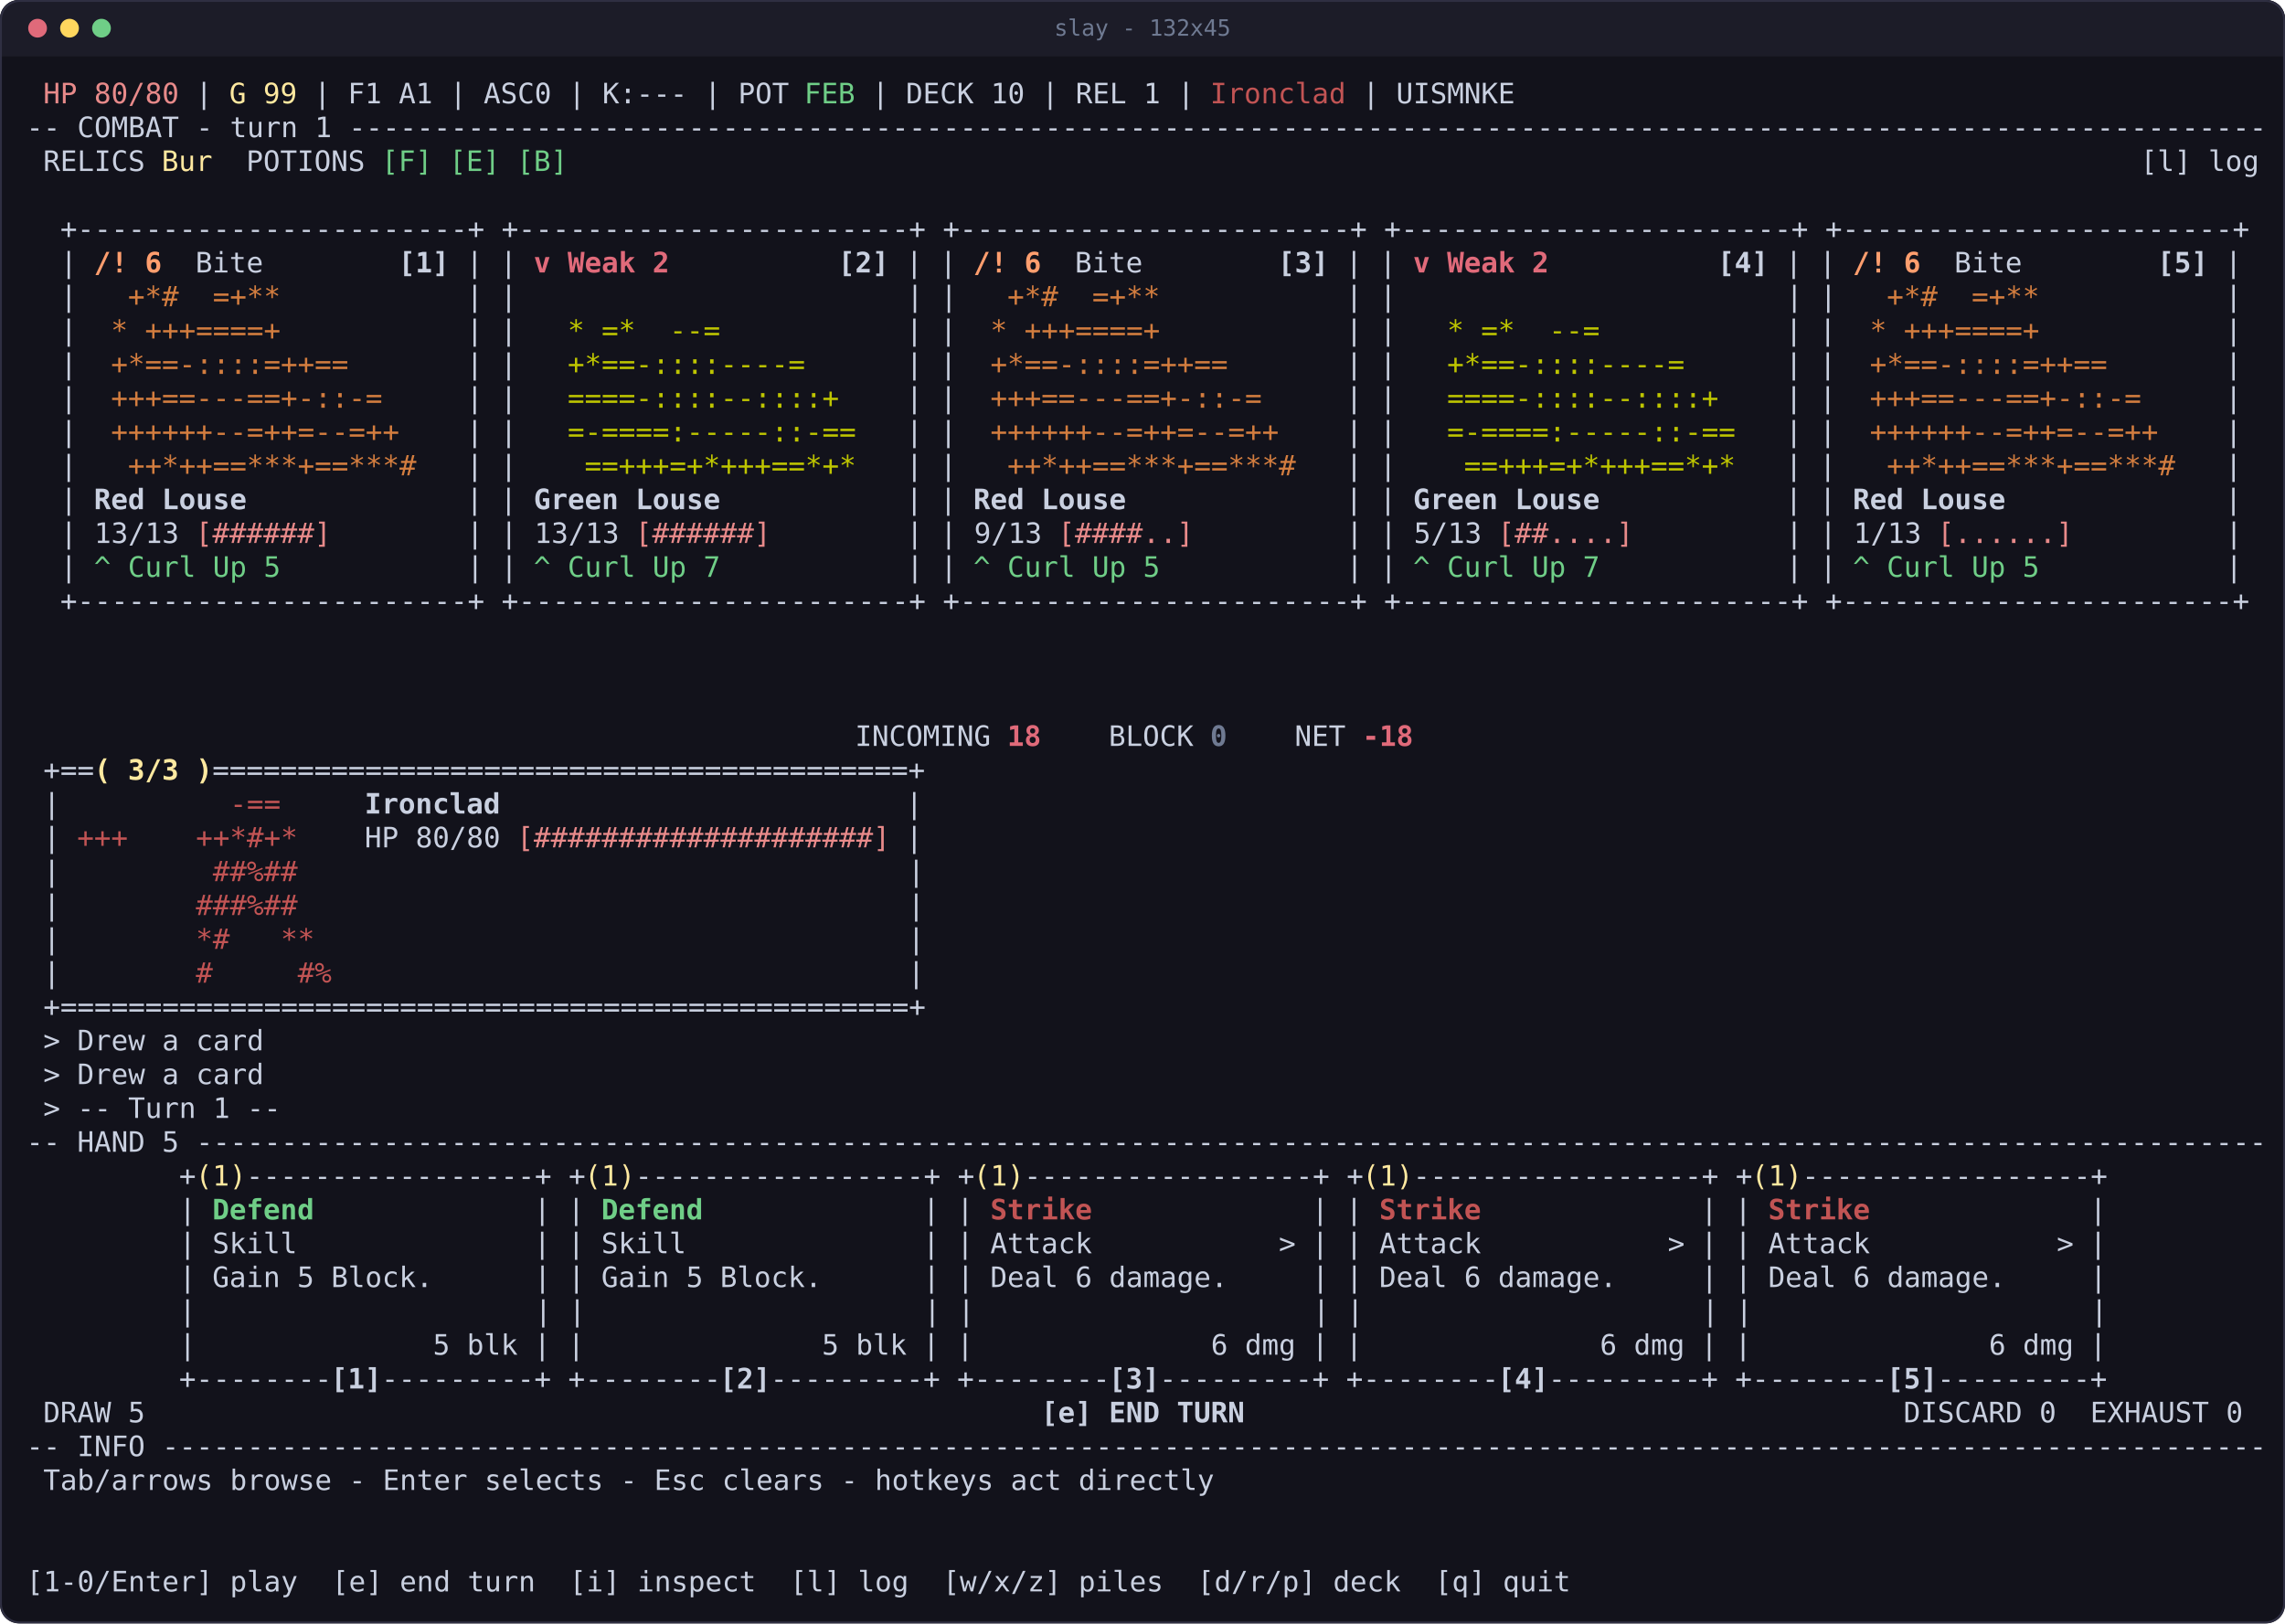
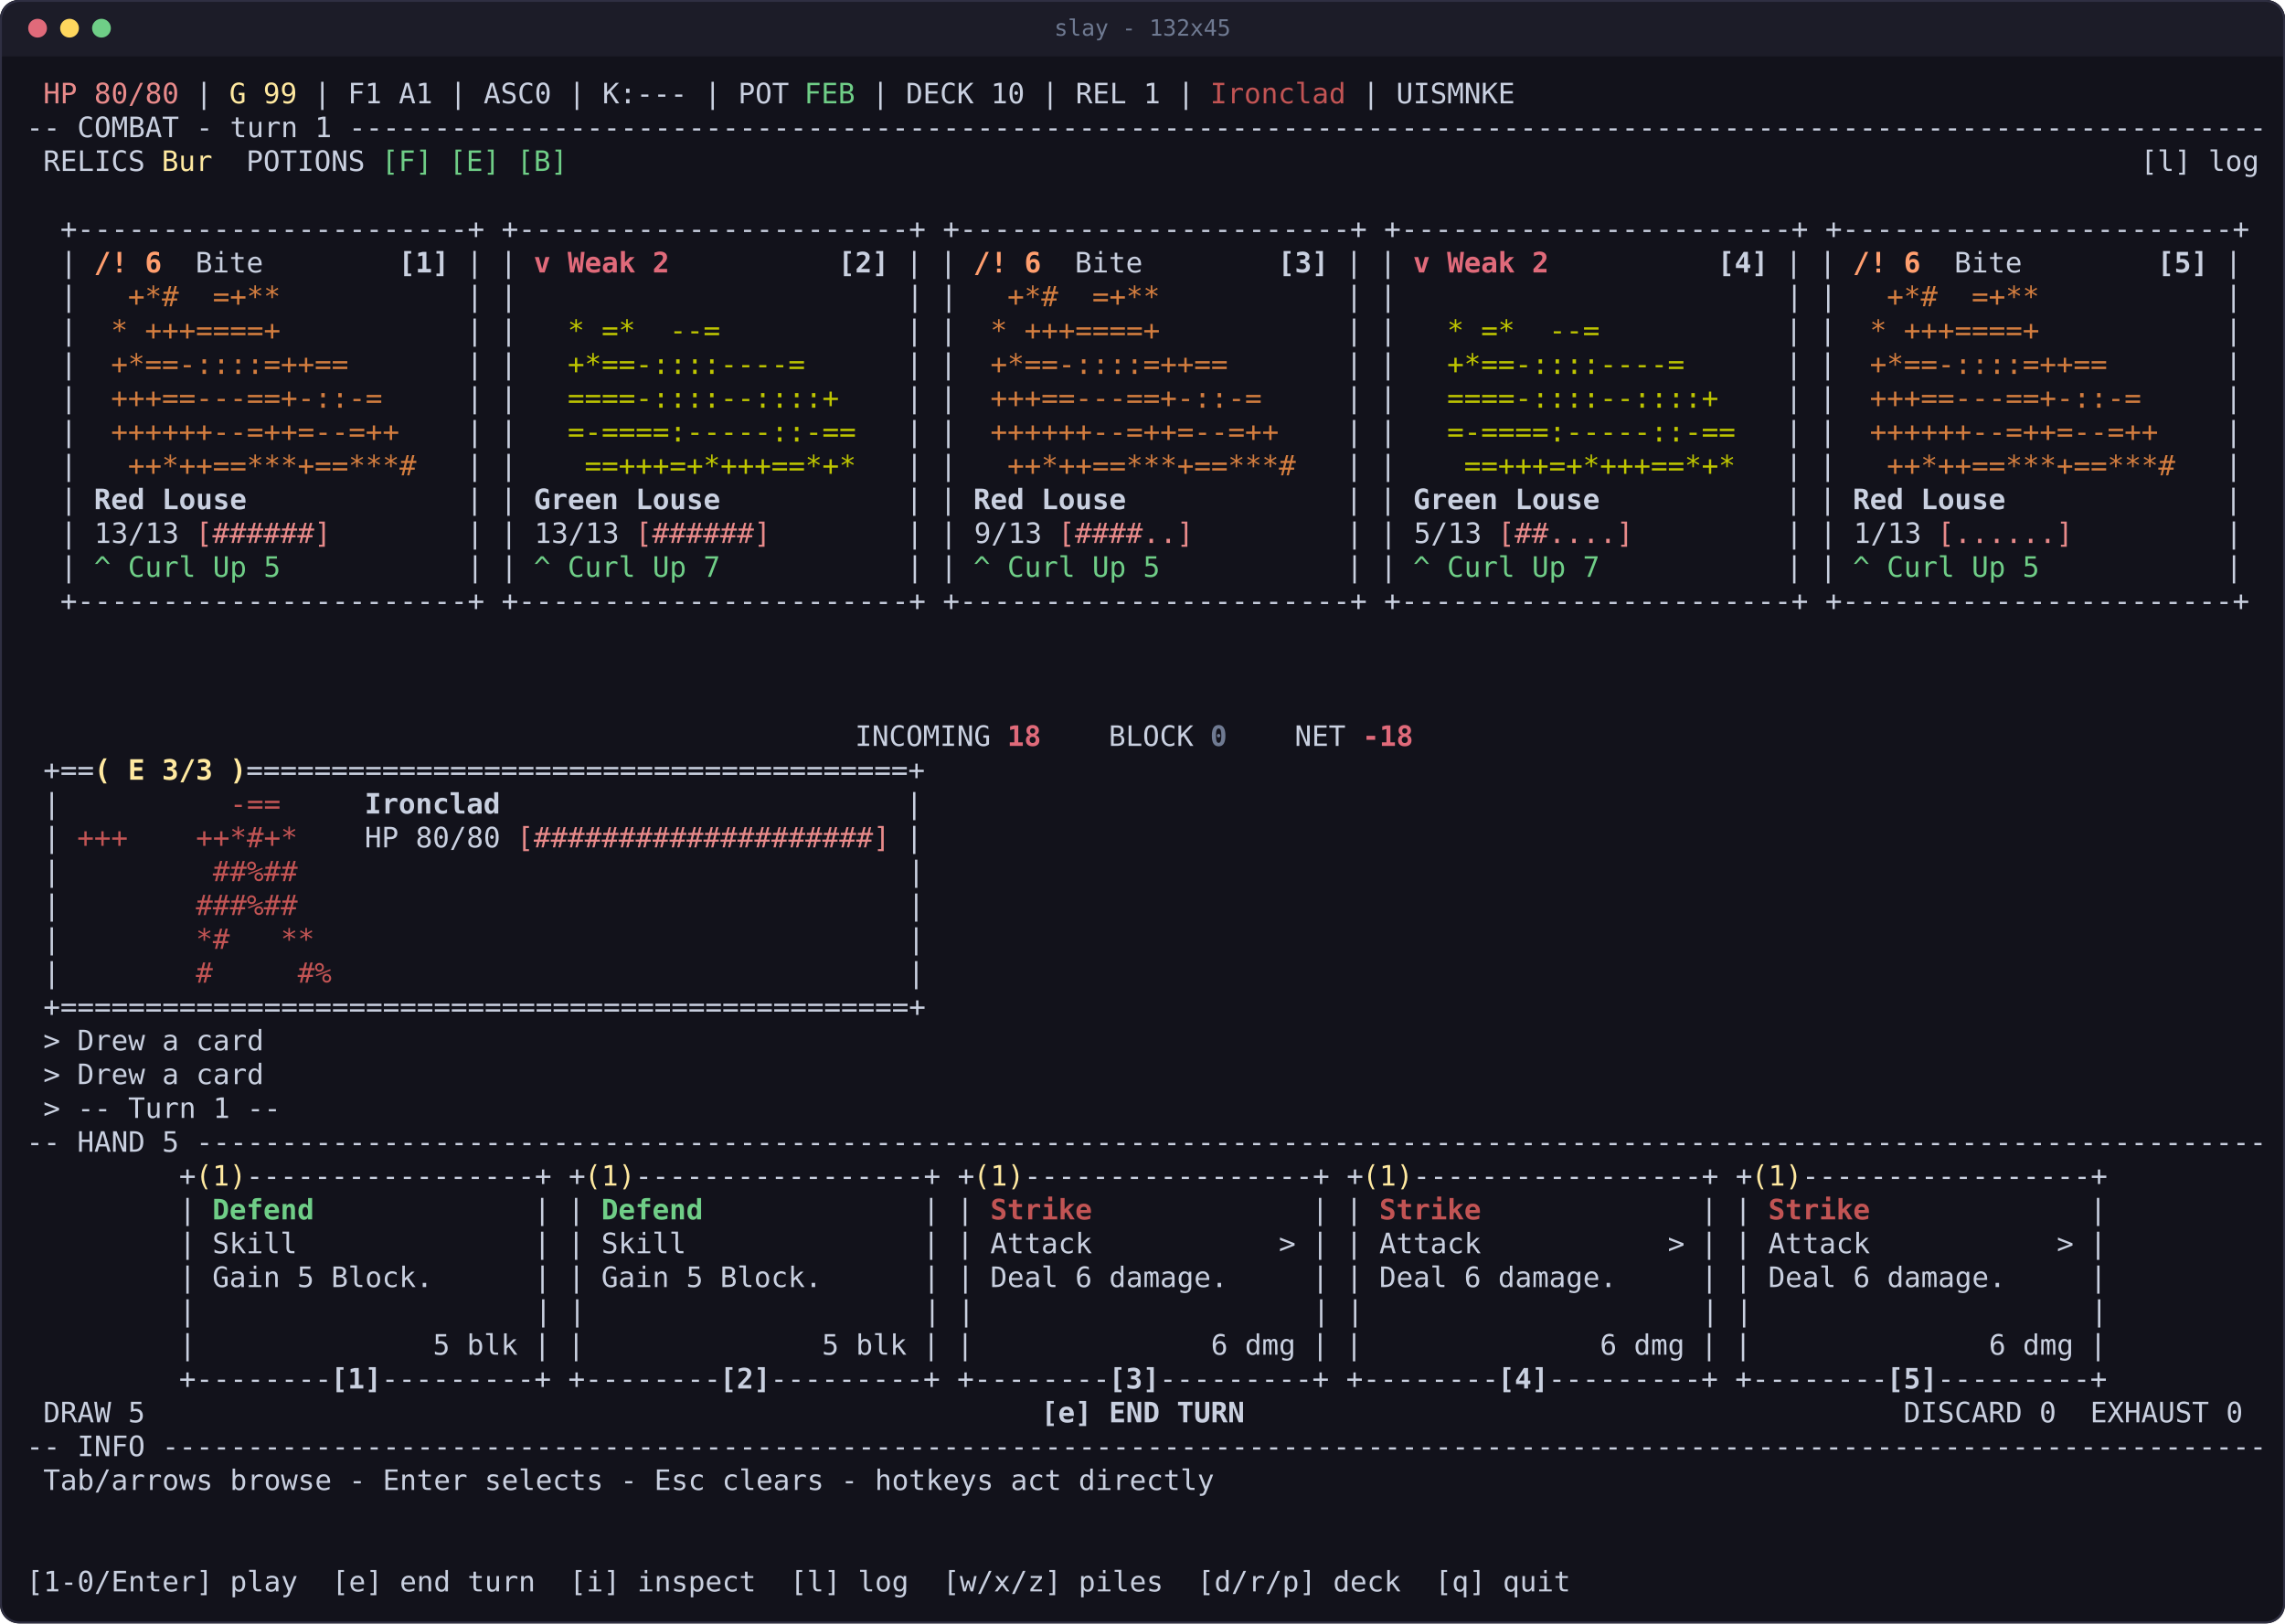
<svg xmlns="http://www.w3.org/2000/svg" width="1216" height="864" viewBox="0 0 1216 864" font-family="ui-monospace,SFMono-Regular,Menlo,Consolas,'DejaVu Sans Mono',monospace" font-size="15">
  <rect width="1216" height="864" rx="10" fill="#12121b" />
  <path d="M0 10a10 10 0 0 1 10-10h1196a10 10 0 0 1 10 10v20H0z" fill="#1c1c28" />
  <circle cx="20" cy="15" r="5" fill="#e06a7a" />
  <circle cx="37" cy="15" r="5" fill="#ffd75e" />
  <circle cx="54" cy="15" r="5" fill="#6fce87" />
  <text x="608" y="19" fill="#6f7a92" font-size="12" text-anchor="middle">slay - 132x45</text>
  <rect x="0.5" y="0.5" width="1215" height="863" rx="10" fill="none" stroke="#2f2f42" />
  <text y="55" xml:space="preserve">
    <tspan x="23" textLength="72" lengthAdjust="spacingAndGlyphs" fill="#e88a8a">HP 80/80</tspan>
    <tspan x="95" textLength="27" lengthAdjust="spacingAndGlyphs" fill="#c9d0e0"> | </tspan>
    <tspan x="122" textLength="36" lengthAdjust="spacingAndGlyphs" fill="#ffe9a0">G 99</tspan>
    <tspan x="158" textLength="270" lengthAdjust="spacingAndGlyphs" fill="#c9d0e0"> | F1 A1 | ASC0 | K:--- | POT </tspan>
    <tspan x="428" textLength="9" lengthAdjust="spacingAndGlyphs" fill="#6fce87">F</tspan>
    <tspan x="437" textLength="9" lengthAdjust="spacingAndGlyphs" fill="#6fce87">E</tspan>
    <tspan x="446" textLength="9" lengthAdjust="spacingAndGlyphs" fill="#6fce87">B</tspan>
    <tspan x="455" textLength="189" lengthAdjust="spacingAndGlyphs" fill="#c9d0e0"> | DECK 10 | REL 1 | </tspan>
    <tspan x="644" textLength="72" lengthAdjust="spacingAndGlyphs" fill="#c25454">Ironclad</tspan>
    <tspan x="716" textLength="27" lengthAdjust="spacingAndGlyphs" fill="#c9d0e0"> | </tspan>
    <tspan x="743" textLength="63" lengthAdjust="spacingAndGlyphs" fill="#c9d0e0" opacity="0.55">UISMNKE</tspan>
  </text>
  <text y="73" xml:space="preserve">
    <tspan x="14" textLength="1188" lengthAdjust="spacingAndGlyphs" fill="#c9d0e0" opacity="0.55">-- COMBAT - turn 1 -----------------------------------------------------------------------------------------------------------------</tspan>
  </text>
  <text y="91" xml:space="preserve">
    <tspan x="23" textLength="54" lengthAdjust="spacingAndGlyphs" fill="#c9d0e0" opacity="0.55">RELICS</tspan>
    <tspan x="86" textLength="27" lengthAdjust="spacingAndGlyphs" fill="#ffe9a0">Bur</tspan>
    <tspan x="122" textLength="72" lengthAdjust="spacingAndGlyphs" fill="#c9d0e0" opacity="0.55"> POTIONS</tspan>
    <tspan x="203" textLength="27" lengthAdjust="spacingAndGlyphs" fill="#6fce87">[F]</tspan>
    <tspan x="239" textLength="27" lengthAdjust="spacingAndGlyphs" fill="#6fce87">[E]</tspan>
    <tspan x="275" textLength="27" lengthAdjust="spacingAndGlyphs" fill="#6fce87">[B]</tspan>
    <tspan x="1121" textLength="81" lengthAdjust="spacingAndGlyphs" fill="#c9d0e0" opacity="0.55">  [l] log</tspan>
  </text>
  <text y="127" xml:space="preserve">
    <tspan x="14" textLength="1188" lengthAdjust="spacingAndGlyphs" fill="#c9d0e0">  +-----------------------+ +-----------------------+ +-----------------------+ +-----------------------+ +-----------------------+ </tspan>
  </text>
  <text y="145" xml:space="preserve">
    <tspan x="14" textLength="36" lengthAdjust="spacingAndGlyphs" fill="#c9d0e0">  | </tspan>
    <tspan x="50" textLength="36" lengthAdjust="spacingAndGlyphs" fill="#ff9e6e" font-weight="bold">/! 6</tspan>
    <tspan x="104" textLength="36" lengthAdjust="spacingAndGlyphs" fill="#c9d0e0" opacity="0.55">Bite</tspan>
    <tspan x="212" textLength="27" lengthAdjust="spacingAndGlyphs" fill="#c9d0e0" font-weight="bold">[1]</tspan>
    <tspan x="239" textLength="45" lengthAdjust="spacingAndGlyphs" fill="#c9d0e0"> | | </tspan>
    <tspan x="284" textLength="72" lengthAdjust="spacingAndGlyphs" fill="#e06a7a" font-weight="bold">v Weak 2</tspan>
    <tspan x="446" textLength="27" lengthAdjust="spacingAndGlyphs" fill="#c9d0e0" font-weight="bold">[2]</tspan>
    <tspan x="473" textLength="45" lengthAdjust="spacingAndGlyphs" fill="#c9d0e0"> | | </tspan>
    <tspan x="518" textLength="36" lengthAdjust="spacingAndGlyphs" fill="#ff9e6e" font-weight="bold">/! 6</tspan>
    <tspan x="572" textLength="36" lengthAdjust="spacingAndGlyphs" fill="#c9d0e0" opacity="0.55">Bite</tspan>
    <tspan x="680" textLength="27" lengthAdjust="spacingAndGlyphs" fill="#c9d0e0" font-weight="bold">[3]</tspan>
    <tspan x="707" textLength="45" lengthAdjust="spacingAndGlyphs" fill="#c9d0e0"> | | </tspan>
    <tspan x="752" textLength="72" lengthAdjust="spacingAndGlyphs" fill="#e06a7a" font-weight="bold">v Weak 2</tspan>
    <tspan x="914" textLength="27" lengthAdjust="spacingAndGlyphs" fill="#c9d0e0" font-weight="bold">[4]</tspan>
    <tspan x="941" textLength="45" lengthAdjust="spacingAndGlyphs" fill="#c9d0e0"> | | </tspan>
    <tspan x="986" textLength="36" lengthAdjust="spacingAndGlyphs" fill="#ff9e6e" font-weight="bold">/! 6</tspan>
    <tspan x="1040" textLength="36" lengthAdjust="spacingAndGlyphs" fill="#c9d0e0" opacity="0.55">Bite</tspan>
    <tspan x="1148" textLength="27" lengthAdjust="spacingAndGlyphs" fill="#c9d0e0" font-weight="bold">[5]</tspan>
    <tspan x="1175" textLength="27" lengthAdjust="spacingAndGlyphs" fill="#c9d0e0"> | </tspan>
  </text>
  <text y="163" xml:space="preserve">
    <tspan x="14" textLength="36" lengthAdjust="spacingAndGlyphs" fill="#c9d0e0">  | </tspan>
    <tspan x="50" textLength="171" lengthAdjust="spacingAndGlyphs" fill="#d37d3f">  +*#  =+**        </tspan>
    <tspan x="221" textLength="63" lengthAdjust="spacingAndGlyphs" fill="#c9d0e0">   | | </tspan>
    <tspan x="374" textLength="144" lengthAdjust="spacingAndGlyphs" fill="#c9d0e0">            | | </tspan>
    <tspan x="518" textLength="171" lengthAdjust="spacingAndGlyphs" fill="#d37d3f">  +*#  =+**        </tspan>
    <tspan x="689" textLength="63" lengthAdjust="spacingAndGlyphs" fill="#c9d0e0">   | | </tspan>
    <tspan x="842" textLength="144" lengthAdjust="spacingAndGlyphs" fill="#c9d0e0">            | | </tspan>
    <tspan x="986" textLength="171" lengthAdjust="spacingAndGlyphs" fill="#d37d3f">  +*#  =+**        </tspan>
    <tspan x="1157" textLength="45" lengthAdjust="spacingAndGlyphs" fill="#c9d0e0">   | </tspan>
  </text>
  <text y="181" xml:space="preserve">
    <tspan x="14" textLength="36" lengthAdjust="spacingAndGlyphs" fill="#c9d0e0">  | </tspan>
    <tspan x="50" textLength="171" lengthAdjust="spacingAndGlyphs" fill="#d37d3f"> * +++====+        </tspan>
    <tspan x="221" textLength="63" lengthAdjust="spacingAndGlyphs" fill="#c9d0e0">   | | </tspan>
    <tspan x="284" textLength="171" lengthAdjust="spacingAndGlyphs" fill="#bec500">  * =*  --=        </tspan>
    <tspan x="455" textLength="63" lengthAdjust="spacingAndGlyphs" fill="#c9d0e0">   | | </tspan>
    <tspan x="518" textLength="171" lengthAdjust="spacingAndGlyphs" fill="#d37d3f"> * +++====+        </tspan>
    <tspan x="689" textLength="63" lengthAdjust="spacingAndGlyphs" fill="#c9d0e0">   | | </tspan>
    <tspan x="752" textLength="171" lengthAdjust="spacingAndGlyphs" fill="#bec500">  * =*  --=        </tspan>
    <tspan x="923" textLength="63" lengthAdjust="spacingAndGlyphs" fill="#c9d0e0">   | | </tspan>
    <tspan x="986" textLength="171" lengthAdjust="spacingAndGlyphs" fill="#d37d3f"> * +++====+        </tspan>
    <tspan x="1157" textLength="45" lengthAdjust="spacingAndGlyphs" fill="#c9d0e0">   | </tspan>
  </text>
  <text y="199" xml:space="preserve">
    <tspan x="14" textLength="36" lengthAdjust="spacingAndGlyphs" fill="#c9d0e0">  | </tspan>
    <tspan x="50" textLength="171" lengthAdjust="spacingAndGlyphs" fill="#d37d3f"> +*==-::::=++==    </tspan>
    <tspan x="221" textLength="63" lengthAdjust="spacingAndGlyphs" fill="#c9d0e0">   | | </tspan>
    <tspan x="284" textLength="171" lengthAdjust="spacingAndGlyphs" fill="#bec500">  +*==-::::----=   </tspan>
    <tspan x="455" textLength="63" lengthAdjust="spacingAndGlyphs" fill="#c9d0e0">   | | </tspan>
    <tspan x="518" textLength="171" lengthAdjust="spacingAndGlyphs" fill="#d37d3f"> +*==-::::=++==    </tspan>
    <tspan x="689" textLength="63" lengthAdjust="spacingAndGlyphs" fill="#c9d0e0">   | | </tspan>
    <tspan x="752" textLength="171" lengthAdjust="spacingAndGlyphs" fill="#bec500">  +*==-::::----=   </tspan>
    <tspan x="923" textLength="63" lengthAdjust="spacingAndGlyphs" fill="#c9d0e0">   | | </tspan>
    <tspan x="986" textLength="171" lengthAdjust="spacingAndGlyphs" fill="#d37d3f"> +*==-::::=++==    </tspan>
    <tspan x="1157" textLength="45" lengthAdjust="spacingAndGlyphs" fill="#c9d0e0">   | </tspan>
  </text>
  <text y="217" xml:space="preserve">
    <tspan x="14" textLength="36" lengthAdjust="spacingAndGlyphs" fill="#c9d0e0">  | </tspan>
    <tspan x="50" textLength="171" lengthAdjust="spacingAndGlyphs" fill="#d37d3f"> +++==---==+-::-=  </tspan>
    <tspan x="221" textLength="63" lengthAdjust="spacingAndGlyphs" fill="#c9d0e0">   | | </tspan>
    <tspan x="284" textLength="171" lengthAdjust="spacingAndGlyphs" fill="#bec500">  ====-::::--::::+ </tspan>
    <tspan x="455" textLength="63" lengthAdjust="spacingAndGlyphs" fill="#c9d0e0">   | | </tspan>
    <tspan x="518" textLength="171" lengthAdjust="spacingAndGlyphs" fill="#d37d3f"> +++==---==+-::-=  </tspan>
    <tspan x="689" textLength="63" lengthAdjust="spacingAndGlyphs" fill="#c9d0e0">   | | </tspan>
    <tspan x="752" textLength="171" lengthAdjust="spacingAndGlyphs" fill="#bec500">  ====-::::--::::+ </tspan>
    <tspan x="923" textLength="63" lengthAdjust="spacingAndGlyphs" fill="#c9d0e0">   | | </tspan>
    <tspan x="986" textLength="171" lengthAdjust="spacingAndGlyphs" fill="#d37d3f"> +++==---==+-::-=  </tspan>
    <tspan x="1157" textLength="45" lengthAdjust="spacingAndGlyphs" fill="#c9d0e0">   | </tspan>
  </text>
  <text y="235" xml:space="preserve">
    <tspan x="14" textLength="36" lengthAdjust="spacingAndGlyphs" fill="#c9d0e0">  | </tspan>
    <tspan x="50" textLength="171" lengthAdjust="spacingAndGlyphs" fill="#d37d3f"> ++++++--=++=--=++ </tspan>
    <tspan x="221" textLength="63" lengthAdjust="spacingAndGlyphs" fill="#c9d0e0">   | | </tspan>
    <tspan x="284" textLength="171" lengthAdjust="spacingAndGlyphs" fill="#bec500">  =-====:-----::-==</tspan>
    <tspan x="455" textLength="63" lengthAdjust="spacingAndGlyphs" fill="#c9d0e0">   | | </tspan>
    <tspan x="518" textLength="171" lengthAdjust="spacingAndGlyphs" fill="#d37d3f"> ++++++--=++=--=++ </tspan>
    <tspan x="689" textLength="63" lengthAdjust="spacingAndGlyphs" fill="#c9d0e0">   | | </tspan>
    <tspan x="752" textLength="171" lengthAdjust="spacingAndGlyphs" fill="#bec500">  =-====:-----::-==</tspan>
    <tspan x="923" textLength="63" lengthAdjust="spacingAndGlyphs" fill="#c9d0e0">   | | </tspan>
    <tspan x="986" textLength="171" lengthAdjust="spacingAndGlyphs" fill="#d37d3f"> ++++++--=++=--=++ </tspan>
    <tspan x="1157" textLength="45" lengthAdjust="spacingAndGlyphs" fill="#c9d0e0">   | </tspan>
  </text>
  <text y="253" xml:space="preserve">
    <tspan x="14" textLength="36" lengthAdjust="spacingAndGlyphs" fill="#c9d0e0">  | </tspan>
    <tspan x="50" textLength="171" lengthAdjust="spacingAndGlyphs" fill="#d37d3f">  ++*++==***+==***#</tspan>
    <tspan x="221" textLength="63" lengthAdjust="spacingAndGlyphs" fill="#c9d0e0">   | | </tspan>
    <tspan x="284" textLength="171" lengthAdjust="spacingAndGlyphs" fill="#bec500">   ==+++=+*+++==*+*</tspan>
    <tspan x="455" textLength="63" lengthAdjust="spacingAndGlyphs" fill="#c9d0e0">   | | </tspan>
    <tspan x="518" textLength="171" lengthAdjust="spacingAndGlyphs" fill="#d37d3f">  ++*++==***+==***#</tspan>
    <tspan x="689" textLength="63" lengthAdjust="spacingAndGlyphs" fill="#c9d0e0">   | | </tspan>
    <tspan x="752" textLength="171" lengthAdjust="spacingAndGlyphs" fill="#bec500">   ==+++=+*+++==*+*</tspan>
    <tspan x="923" textLength="63" lengthAdjust="spacingAndGlyphs" fill="#c9d0e0">   | | </tspan>
    <tspan x="986" textLength="171" lengthAdjust="spacingAndGlyphs" fill="#d37d3f">  ++*++==***+==***#</tspan>
    <tspan x="1157" textLength="45" lengthAdjust="spacingAndGlyphs" fill="#c9d0e0">   | </tspan>
  </text>
  <text y="271" xml:space="preserve">
    <tspan x="14" textLength="36" lengthAdjust="spacingAndGlyphs" fill="#c9d0e0">  | </tspan>
    <tspan x="50" textLength="189" lengthAdjust="spacingAndGlyphs" fill="#c9d0e0" font-weight="bold">Red Louse            </tspan>
    <tspan x="239" textLength="45" lengthAdjust="spacingAndGlyphs" fill="#c9d0e0"> | | </tspan>
    <tspan x="284" textLength="189" lengthAdjust="spacingAndGlyphs" fill="#c9d0e0" font-weight="bold">Green Louse          </tspan>
    <tspan x="473" textLength="45" lengthAdjust="spacingAndGlyphs" fill="#c9d0e0"> | | </tspan>
    <tspan x="518" textLength="189" lengthAdjust="spacingAndGlyphs" fill="#c9d0e0" font-weight="bold">Red Louse            </tspan>
    <tspan x="707" textLength="45" lengthAdjust="spacingAndGlyphs" fill="#c9d0e0"> | | </tspan>
    <tspan x="752" textLength="189" lengthAdjust="spacingAndGlyphs" fill="#c9d0e0" font-weight="bold">Green Louse          </tspan>
    <tspan x="941" textLength="45" lengthAdjust="spacingAndGlyphs" fill="#c9d0e0"> | | </tspan>
    <tspan x="986" textLength="189" lengthAdjust="spacingAndGlyphs" fill="#c9d0e0" font-weight="bold">Red Louse            </tspan>
    <tspan x="1175" textLength="27" lengthAdjust="spacingAndGlyphs" fill="#c9d0e0"> | </tspan>
  </text>
  <text y="289" xml:space="preserve">
    <tspan x="14" textLength="90" lengthAdjust="spacingAndGlyphs" fill="#c9d0e0">  | 13/13 </tspan>
    <tspan x="104" textLength="72" lengthAdjust="spacingAndGlyphs" fill="#e88a8a">[######]</tspan>
    <tspan x="176" textLength="162" lengthAdjust="spacingAndGlyphs" fill="#c9d0e0">        | | 13/13 </tspan>
    <tspan x="338" textLength="72" lengthAdjust="spacingAndGlyphs" fill="#e88a8a">[######]</tspan>
    <tspan x="410" textLength="153" lengthAdjust="spacingAndGlyphs" fill="#c9d0e0">        | | 9/13 </tspan>
    <tspan x="563" textLength="72" lengthAdjust="spacingAndGlyphs" fill="#e88a8a">[####..]</tspan>
    <tspan x="635" textLength="162" lengthAdjust="spacingAndGlyphs" fill="#c9d0e0">         | | 5/13 </tspan>
    <tspan x="797" textLength="72" lengthAdjust="spacingAndGlyphs" fill="#e88a8a">[##....]</tspan>
    <tspan x="869" textLength="162" lengthAdjust="spacingAndGlyphs" fill="#c9d0e0">         | | 1/13 </tspan>
    <tspan x="1031" textLength="72" lengthAdjust="spacingAndGlyphs" fill="#e88a8a">[......]</tspan>
    <tspan x="1103" textLength="99" lengthAdjust="spacingAndGlyphs" fill="#c9d0e0">         | </tspan>
  </text>
  <text y="307" xml:space="preserve">
    <tspan x="14" textLength="36" lengthAdjust="spacingAndGlyphs" fill="#c9d0e0">  | </tspan>
    <tspan x="50" textLength="99" lengthAdjust="spacingAndGlyphs" fill="#6fce87">^ Curl Up 5</tspan>
    <tspan x="149" textLength="135" lengthAdjust="spacingAndGlyphs" fill="#c9d0e0">           | | </tspan>
    <tspan x="284" textLength="99" lengthAdjust="spacingAndGlyphs" fill="#6fce87">^ Curl Up 7</tspan>
    <tspan x="383" textLength="135" lengthAdjust="spacingAndGlyphs" fill="#c9d0e0">           | | </tspan>
    <tspan x="518" textLength="99" lengthAdjust="spacingAndGlyphs" fill="#6fce87">^ Curl Up 5</tspan>
    <tspan x="617" textLength="135" lengthAdjust="spacingAndGlyphs" fill="#c9d0e0">           | | </tspan>
    <tspan x="752" textLength="99" lengthAdjust="spacingAndGlyphs" fill="#6fce87">^ Curl Up 7</tspan>
    <tspan x="851" textLength="135" lengthAdjust="spacingAndGlyphs" fill="#c9d0e0">           | | </tspan>
    <tspan x="986" textLength="99" lengthAdjust="spacingAndGlyphs" fill="#6fce87">^ Curl Up 5</tspan>
    <tspan x="1085" textLength="117" lengthAdjust="spacingAndGlyphs" fill="#c9d0e0">           | </tspan>
  </text>
  <text y="325" xml:space="preserve">
    <tspan x="14" textLength="1188" lengthAdjust="spacingAndGlyphs" fill="#c9d0e0">  +-----------------------+ +-----------------------+ +-----------------------+ +-----------------------+ +-----------------------+ </tspan>
  </text>
  <text y="397" xml:space="preserve">
    <tspan x="455" textLength="72" lengthAdjust="spacingAndGlyphs" fill="#c9d0e0" opacity="0.55">INCOMING</tspan>
    <tspan x="536" textLength="18" lengthAdjust="spacingAndGlyphs" fill="#e06a7a" font-weight="bold">18</tspan>
    <tspan x="590" textLength="45" lengthAdjust="spacingAndGlyphs" fill="#c9d0e0" opacity="0.55">BLOCK</tspan>
    <tspan x="644" textLength="9" lengthAdjust="spacingAndGlyphs" fill="#6f7a92" font-weight="bold">0</tspan>
    <tspan x="689" textLength="27" lengthAdjust="spacingAndGlyphs" fill="#c9d0e0" opacity="0.55">NET</tspan>
    <tspan x="725" textLength="27" lengthAdjust="spacingAndGlyphs" fill="#e06a7a" font-weight="bold">-18</tspan>
  </text>
  <text y="415" xml:space="preserve">
    <tspan x="14" textLength="36" lengthAdjust="spacingAndGlyphs" fill="#c9d0e0"> +==</tspan>
-     <tspan x="50" textLength="63" lengthAdjust="spacingAndGlyphs" fill="#ffe9a0" font-weight="bold">( 3/3 )</tspan>
-     <tspan x="113" textLength="1089" lengthAdjust="spacingAndGlyphs" fill="#c9d0e0">=========================================+                                                                               </tspan>
+     <tspan x="50" textLength="81" lengthAdjust="spacingAndGlyphs" fill="#ffe9a0" font-weight="bold">( E 3/3 )</tspan>
+     <tspan x="131" textLength="1071" lengthAdjust="spacingAndGlyphs" fill="#c9d0e0">=======================================+                                                                               </tspan>
  </text>
  <text y="433" xml:space="preserve">
    <tspan x="14" textLength="27" lengthAdjust="spacingAndGlyphs" fill="#c9d0e0"> | </tspan>
    <tspan x="41" textLength="135" lengthAdjust="spacingAndGlyphs" fill="#c25454">         -==   </tspan>
    <tspan x="194" textLength="279" lengthAdjust="spacingAndGlyphs" fill="#c9d0e0" font-weight="bold">Ironclad                       </tspan>
    <tspan x="473" textLength="729" lengthAdjust="spacingAndGlyphs" fill="#c9d0e0"> |                                                                               </tspan>
  </text>
  <text y="451" xml:space="preserve">
    <tspan x="14" textLength="27" lengthAdjust="spacingAndGlyphs" fill="#c9d0e0"> | </tspan>
    <tspan x="41" textLength="135" lengthAdjust="spacingAndGlyphs" fill="#c25454">+++    ++*#+*  </tspan>
    <tspan x="176" textLength="99" lengthAdjust="spacingAndGlyphs" fill="#c9d0e0">  HP 80/80 </tspan>
    <tspan x="275" textLength="198" lengthAdjust="spacingAndGlyphs" fill="#e88a8a">[####################]</tspan>
    <tspan x="473" textLength="729" lengthAdjust="spacingAndGlyphs" fill="#c9d0e0"> |                                                                               </tspan>
  </text>
  <text y="469" xml:space="preserve">
    <tspan x="14" textLength="27" lengthAdjust="spacingAndGlyphs" fill="#c9d0e0"> | </tspan>
    <tspan x="41" textLength="135" lengthAdjust="spacingAndGlyphs" fill="#c25454">        ##%##  </tspan>
    <tspan x="176" textLength="1026" lengthAdjust="spacingAndGlyphs" fill="#c9d0e0">                                  |                                                                               </tspan>
  </text>
  <text y="487" xml:space="preserve">
    <tspan x="14" textLength="27" lengthAdjust="spacingAndGlyphs" fill="#c9d0e0"> | </tspan>
    <tspan x="41" textLength="135" lengthAdjust="spacingAndGlyphs" fill="#c25454">       ###%##  </tspan>
    <tspan x="176" textLength="1026" lengthAdjust="spacingAndGlyphs" fill="#c9d0e0">                                  |                                                                               </tspan>
  </text>
  <text y="505" xml:space="preserve">
    <tspan x="14" textLength="27" lengthAdjust="spacingAndGlyphs" fill="#c9d0e0"> | </tspan>
    <tspan x="41" textLength="135" lengthAdjust="spacingAndGlyphs" fill="#c25454">       *#   ** </tspan>
    <tspan x="176" textLength="1026" lengthAdjust="spacingAndGlyphs" fill="#c9d0e0">                                  |                                                                               </tspan>
  </text>
  <text y="523" xml:space="preserve">
    <tspan x="14" textLength="27" lengthAdjust="spacingAndGlyphs" fill="#c9d0e0"> | </tspan>
    <tspan x="41" textLength="135" lengthAdjust="spacingAndGlyphs" fill="#c25454">       #     #%</tspan>
    <tspan x="176" textLength="1026" lengthAdjust="spacingAndGlyphs" fill="#c9d0e0">                                  |                                                                               </tspan>
  </text>
  <text y="541" xml:space="preserve">
    <tspan x="14" textLength="1188" lengthAdjust="spacingAndGlyphs" fill="#c9d0e0"> +==================================================+                                                                               </tspan>
  </text>
  <text y="559" xml:space="preserve">
    <tspan x="14" textLength="126" lengthAdjust="spacingAndGlyphs" fill="#c9d0e0" opacity="0.55"> &gt; Drew a card</tspan>
  </text>
  <text y="577" xml:space="preserve">
    <tspan x="14" textLength="126" lengthAdjust="spacingAndGlyphs" fill="#c9d0e0" opacity="0.55"> &gt; Drew a card</tspan>
  </text>
  <text y="595" xml:space="preserve">
    <tspan x="14" textLength="135" lengthAdjust="spacingAndGlyphs" fill="#c9d0e0" opacity="0.55"> &gt; -- Turn 1 --</tspan>
  </text>
  <text y="613" xml:space="preserve">
    <tspan x="14" textLength="1188" lengthAdjust="spacingAndGlyphs" fill="#c9d0e0" opacity="0.55">-- HAND 5 --------------------------------------------------------------------------------------------------------------------------</tspan>
  </text>
  <text y="631" xml:space="preserve">
    <tspan x="14" textLength="90" lengthAdjust="spacingAndGlyphs" fill="#c9d0e0">         +</tspan>
    <tspan x="104" textLength="27" lengthAdjust="spacingAndGlyphs" fill="#ffe9a0">(1)</tspan>
    <tspan x="131" textLength="180" lengthAdjust="spacingAndGlyphs" fill="#c9d0e0">-----------------+ +</tspan>
    <tspan x="311" textLength="27" lengthAdjust="spacingAndGlyphs" fill="#ffe9a0">(1)</tspan>
    <tspan x="338" textLength="180" lengthAdjust="spacingAndGlyphs" fill="#c9d0e0">-----------------+ +</tspan>
    <tspan x="518" textLength="27" lengthAdjust="spacingAndGlyphs" fill="#ffe9a0">(1)</tspan>
    <tspan x="545" textLength="180" lengthAdjust="spacingAndGlyphs" fill="#c9d0e0">-----------------+ +</tspan>
    <tspan x="725" textLength="27" lengthAdjust="spacingAndGlyphs" fill="#ffe9a0">(1)</tspan>
    <tspan x="752" textLength="180" lengthAdjust="spacingAndGlyphs" fill="#c9d0e0">-----------------+ +</tspan>
    <tspan x="932" textLength="27" lengthAdjust="spacingAndGlyphs" fill="#ffe9a0">(1)</tspan>
    <tspan x="959" textLength="243" lengthAdjust="spacingAndGlyphs" fill="#c9d0e0">-----------------+         </tspan>
  </text>
  <text y="649" xml:space="preserve">
    <tspan x="14" textLength="99" lengthAdjust="spacingAndGlyphs" fill="#c9d0e0">         | </tspan>
    <tspan x="113" textLength="162" lengthAdjust="spacingAndGlyphs" fill="#6fce87" font-weight="bold">Defend            </tspan>
    <tspan x="275" textLength="45" lengthAdjust="spacingAndGlyphs" fill="#c9d0e0"> | | </tspan>
    <tspan x="320" textLength="162" lengthAdjust="spacingAndGlyphs" fill="#6fce87" font-weight="bold">Defend            </tspan>
    <tspan x="482" textLength="45" lengthAdjust="spacingAndGlyphs" fill="#c9d0e0"> | | </tspan>
    <tspan x="527" textLength="162" lengthAdjust="spacingAndGlyphs" fill="#c25454" font-weight="bold">Strike            </tspan>
    <tspan x="689" textLength="45" lengthAdjust="spacingAndGlyphs" fill="#c9d0e0"> | | </tspan>
    <tspan x="734" textLength="162" lengthAdjust="spacingAndGlyphs" fill="#c25454" font-weight="bold">Strike            </tspan>
    <tspan x="896" textLength="45" lengthAdjust="spacingAndGlyphs" fill="#c9d0e0"> | | </tspan>
    <tspan x="941" textLength="162" lengthAdjust="spacingAndGlyphs" fill="#c25454" font-weight="bold">Strike            </tspan>
    <tspan x="1103" textLength="99" lengthAdjust="spacingAndGlyphs" fill="#c9d0e0"> |         </tspan>
  </text>
  <text y="667" xml:space="preserve">
    <tspan x="14" textLength="99" lengthAdjust="spacingAndGlyphs" fill="#c9d0e0">         | </tspan>
    <tspan x="113" textLength="162" lengthAdjust="spacingAndGlyphs" fill="#c9d0e0" opacity="0.55">Skill             </tspan>
    <tspan x="275" textLength="45" lengthAdjust="spacingAndGlyphs" fill="#c9d0e0"> | | </tspan>
    <tspan x="320" textLength="162" lengthAdjust="spacingAndGlyphs" fill="#c9d0e0" opacity="0.55">Skill             </tspan>
    <tspan x="482" textLength="45" lengthAdjust="spacingAndGlyphs" fill="#c9d0e0"> | | </tspan>
    <tspan x="527" textLength="162" lengthAdjust="spacingAndGlyphs" fill="#c9d0e0" opacity="0.55">Attack           &gt;</tspan>
    <tspan x="689" textLength="45" lengthAdjust="spacingAndGlyphs" fill="#c9d0e0"> | | </tspan>
    <tspan x="734" textLength="162" lengthAdjust="spacingAndGlyphs" fill="#c9d0e0" opacity="0.55">Attack           &gt;</tspan>
    <tspan x="896" textLength="45" lengthAdjust="spacingAndGlyphs" fill="#c9d0e0"> | | </tspan>
    <tspan x="941" textLength="162" lengthAdjust="spacingAndGlyphs" fill="#c9d0e0" opacity="0.55">Attack           &gt;</tspan>
    <tspan x="1103" textLength="99" lengthAdjust="spacingAndGlyphs" fill="#c9d0e0"> |         </tspan>
  </text>
  <text y="685" xml:space="preserve">
    <tspan x="14" textLength="99" lengthAdjust="spacingAndGlyphs" fill="#c9d0e0">         | </tspan>
    <tspan x="113" textLength="117" lengthAdjust="spacingAndGlyphs" fill="#c9d0e0" opacity="0.55">Gain 5 Block.</tspan>
    <tspan x="230" textLength="90" lengthAdjust="spacingAndGlyphs" fill="#c9d0e0">      | | </tspan>
    <tspan x="320" textLength="117" lengthAdjust="spacingAndGlyphs" fill="#c9d0e0" opacity="0.55">Gain 5 Block.</tspan>
    <tspan x="437" textLength="90" lengthAdjust="spacingAndGlyphs" fill="#c9d0e0">      | | </tspan>
    <tspan x="527" textLength="126" lengthAdjust="spacingAndGlyphs" fill="#c9d0e0" opacity="0.55">Deal 6 damage.</tspan>
    <tspan x="653" textLength="81" lengthAdjust="spacingAndGlyphs" fill="#c9d0e0">     | | </tspan>
    <tspan x="734" textLength="126" lengthAdjust="spacingAndGlyphs" fill="#c9d0e0" opacity="0.55">Deal 6 damage.</tspan>
    <tspan x="860" textLength="81" lengthAdjust="spacingAndGlyphs" fill="#c9d0e0">     | | </tspan>
    <tspan x="941" textLength="126" lengthAdjust="spacingAndGlyphs" fill="#c9d0e0" opacity="0.55">Deal 6 damage.</tspan>
    <tspan x="1067" textLength="135" lengthAdjust="spacingAndGlyphs" fill="#c9d0e0">     |         </tspan>
  </text>
  <text y="703" xml:space="preserve">
    <tspan x="14" textLength="99" lengthAdjust="spacingAndGlyphs" fill="#c9d0e0">         | </tspan>
    <tspan x="113" textLength="207" lengthAdjust="spacingAndGlyphs" fill="#c9d0e0">                   | | </tspan>
    <tspan x="320" textLength="207" lengthAdjust="spacingAndGlyphs" fill="#c9d0e0">                   | | </tspan>
    <tspan x="527" textLength="207" lengthAdjust="spacingAndGlyphs" fill="#c9d0e0">                   | | </tspan>
    <tspan x="734" textLength="207" lengthAdjust="spacingAndGlyphs" fill="#c9d0e0">                   | | </tspan>
    <tspan x="941" textLength="261" lengthAdjust="spacingAndGlyphs" fill="#c9d0e0">                   |         </tspan>
  </text>
  <text y="721" xml:space="preserve">
    <tspan x="14" textLength="99" lengthAdjust="spacingAndGlyphs" fill="#c9d0e0">         | </tspan>
    <tspan x="113" textLength="162" lengthAdjust="spacingAndGlyphs" fill="#c9d0e0" opacity="0.55">             5 blk</tspan>
    <tspan x="275" textLength="45" lengthAdjust="spacingAndGlyphs" fill="#c9d0e0"> | | </tspan>
    <tspan x="320" textLength="162" lengthAdjust="spacingAndGlyphs" fill="#c9d0e0" opacity="0.55">             5 blk</tspan>
    <tspan x="482" textLength="45" lengthAdjust="spacingAndGlyphs" fill="#c9d0e0"> | | </tspan>
    <tspan x="527" textLength="162" lengthAdjust="spacingAndGlyphs" fill="#c9d0e0" opacity="0.55">             6 dmg</tspan>
    <tspan x="689" textLength="45" lengthAdjust="spacingAndGlyphs" fill="#c9d0e0"> | | </tspan>
    <tspan x="734" textLength="162" lengthAdjust="spacingAndGlyphs" fill="#c9d0e0" opacity="0.55">             6 dmg</tspan>
    <tspan x="896" textLength="45" lengthAdjust="spacingAndGlyphs" fill="#c9d0e0"> | | </tspan>
    <tspan x="941" textLength="162" lengthAdjust="spacingAndGlyphs" fill="#c9d0e0" opacity="0.55">             6 dmg</tspan>
    <tspan x="1103" textLength="99" lengthAdjust="spacingAndGlyphs" fill="#c9d0e0"> |         </tspan>
  </text>
  <text y="739" xml:space="preserve">
    <tspan x="14" textLength="162" lengthAdjust="spacingAndGlyphs" fill="#c9d0e0">         +--------</tspan>
    <tspan x="176" textLength="27" lengthAdjust="spacingAndGlyphs" fill="#c9d0e0" font-weight="bold">[1]</tspan>
    <tspan x="203" textLength="180" lengthAdjust="spacingAndGlyphs" fill="#c9d0e0">---------+ +--------</tspan>
    <tspan x="383" textLength="27" lengthAdjust="spacingAndGlyphs" fill="#c9d0e0" font-weight="bold">[2]</tspan>
    <tspan x="410" textLength="180" lengthAdjust="spacingAndGlyphs" fill="#c9d0e0">---------+ +--------</tspan>
    <tspan x="590" textLength="27" lengthAdjust="spacingAndGlyphs" fill="#c9d0e0" font-weight="bold">[3]</tspan>
    <tspan x="617" textLength="180" lengthAdjust="spacingAndGlyphs" fill="#c9d0e0">---------+ +--------</tspan>
    <tspan x="797" textLength="27" lengthAdjust="spacingAndGlyphs" fill="#c9d0e0" font-weight="bold">[4]</tspan>
    <tspan x="824" textLength="180" lengthAdjust="spacingAndGlyphs" fill="#c9d0e0">---------+ +--------</tspan>
    <tspan x="1004" textLength="27" lengthAdjust="spacingAndGlyphs" fill="#c9d0e0" font-weight="bold">[5]</tspan>
    <tspan x="1031" textLength="171" lengthAdjust="spacingAndGlyphs" fill="#c9d0e0">---------+         </tspan>
  </text>
  <text y="757" xml:space="preserve">
    <tspan x="14" textLength="63" lengthAdjust="spacingAndGlyphs" fill="#c9d0e0"> DRAW 5</tspan>
    <tspan x="554" textLength="108" lengthAdjust="spacingAndGlyphs" fill="#c9d0e0" font-weight="bold">[e] END TURN</tspan>
    <tspan x="1013" textLength="189" lengthAdjust="spacingAndGlyphs" fill="#c9d0e0" opacity="0.55">DISCARD 0  EXHAUST 0 </tspan>
  </text>
  <text y="775" xml:space="preserve">
    <tspan x="14" textLength="1188" lengthAdjust="spacingAndGlyphs" fill="#c9d0e0" opacity="0.55">-- INFO ----------------------------------------------------------------------------------------------------------------------------</tspan>
  </text>
  <text y="793" xml:space="preserve">
    <tspan x="14" textLength="630" lengthAdjust="spacingAndGlyphs" fill="#c9d0e0" opacity="0.55"> Tab/arrows browse - Enter selects - Esc clears - hotkeys act directly</tspan>
  </text>
  <text y="847" xml:space="preserve">
    <tspan x="14" textLength="1188" lengthAdjust="spacingAndGlyphs" fill="#c9d0e0" opacity="0.55">[1-0/Enter] play  [e] end turn  [i] inspect  [l] log  [w/x/z] piles  [d/r/p] deck  [q] quit                                         </tspan>
  </text>
</svg>
